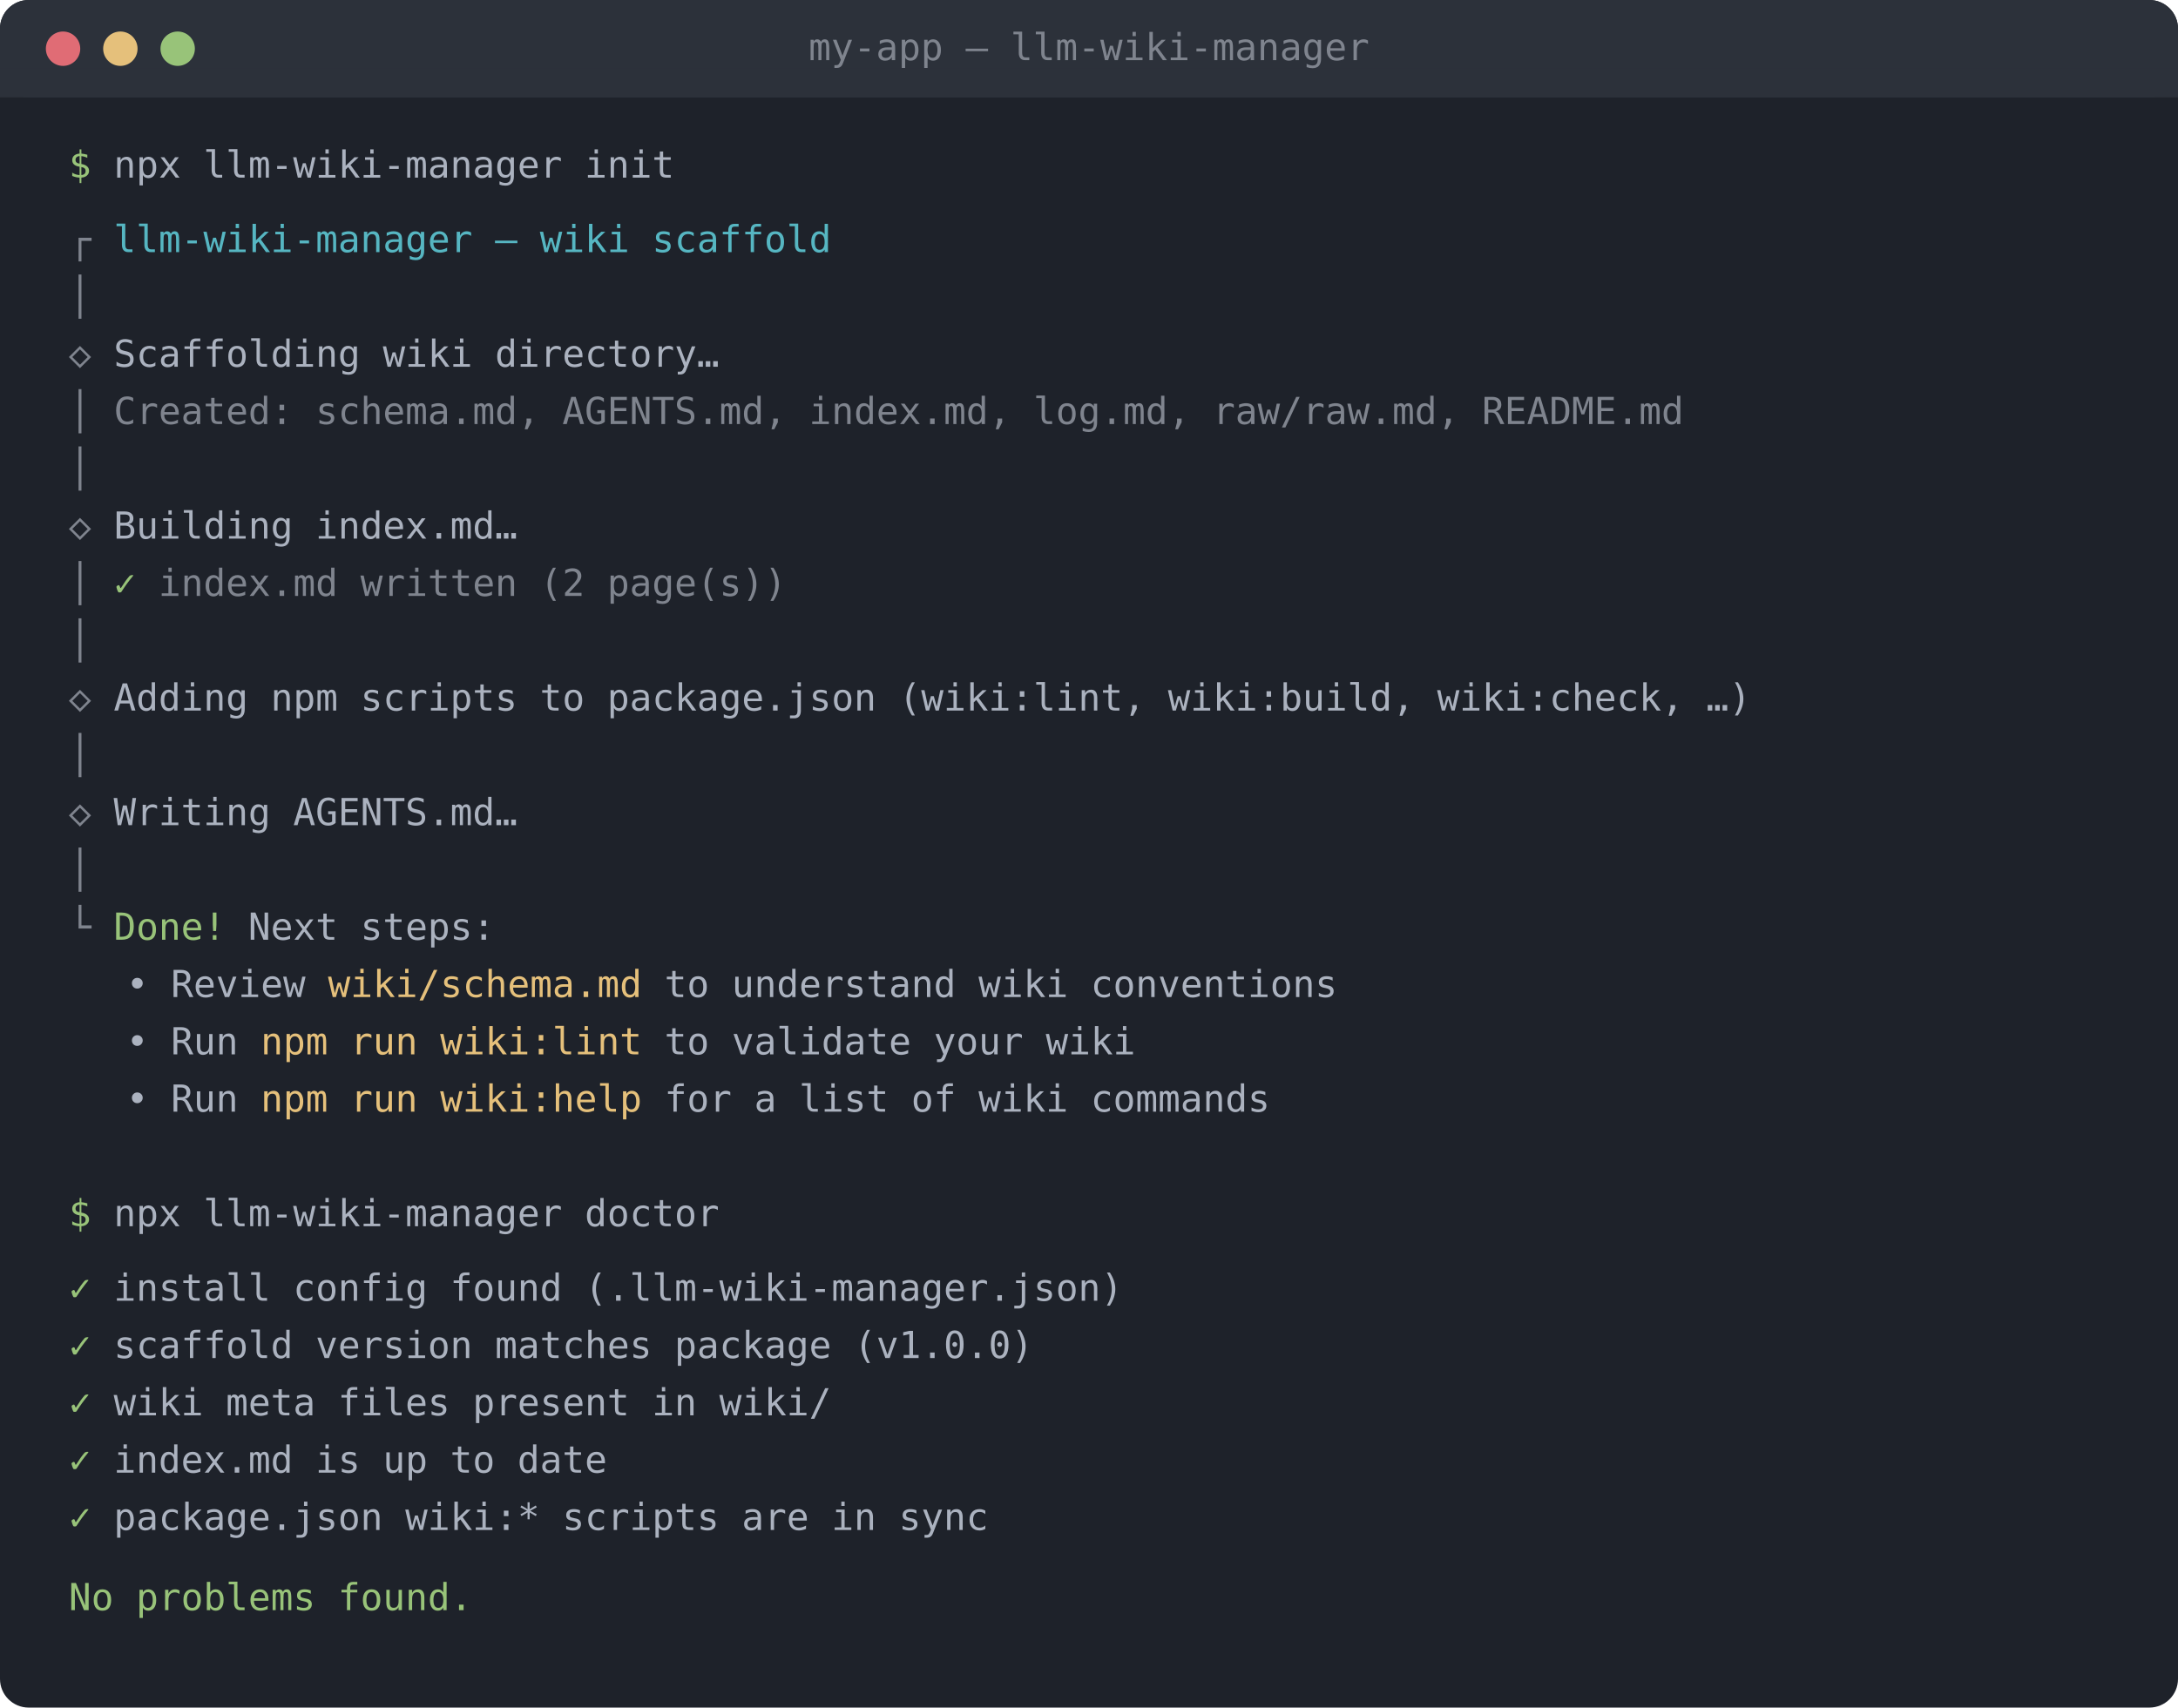
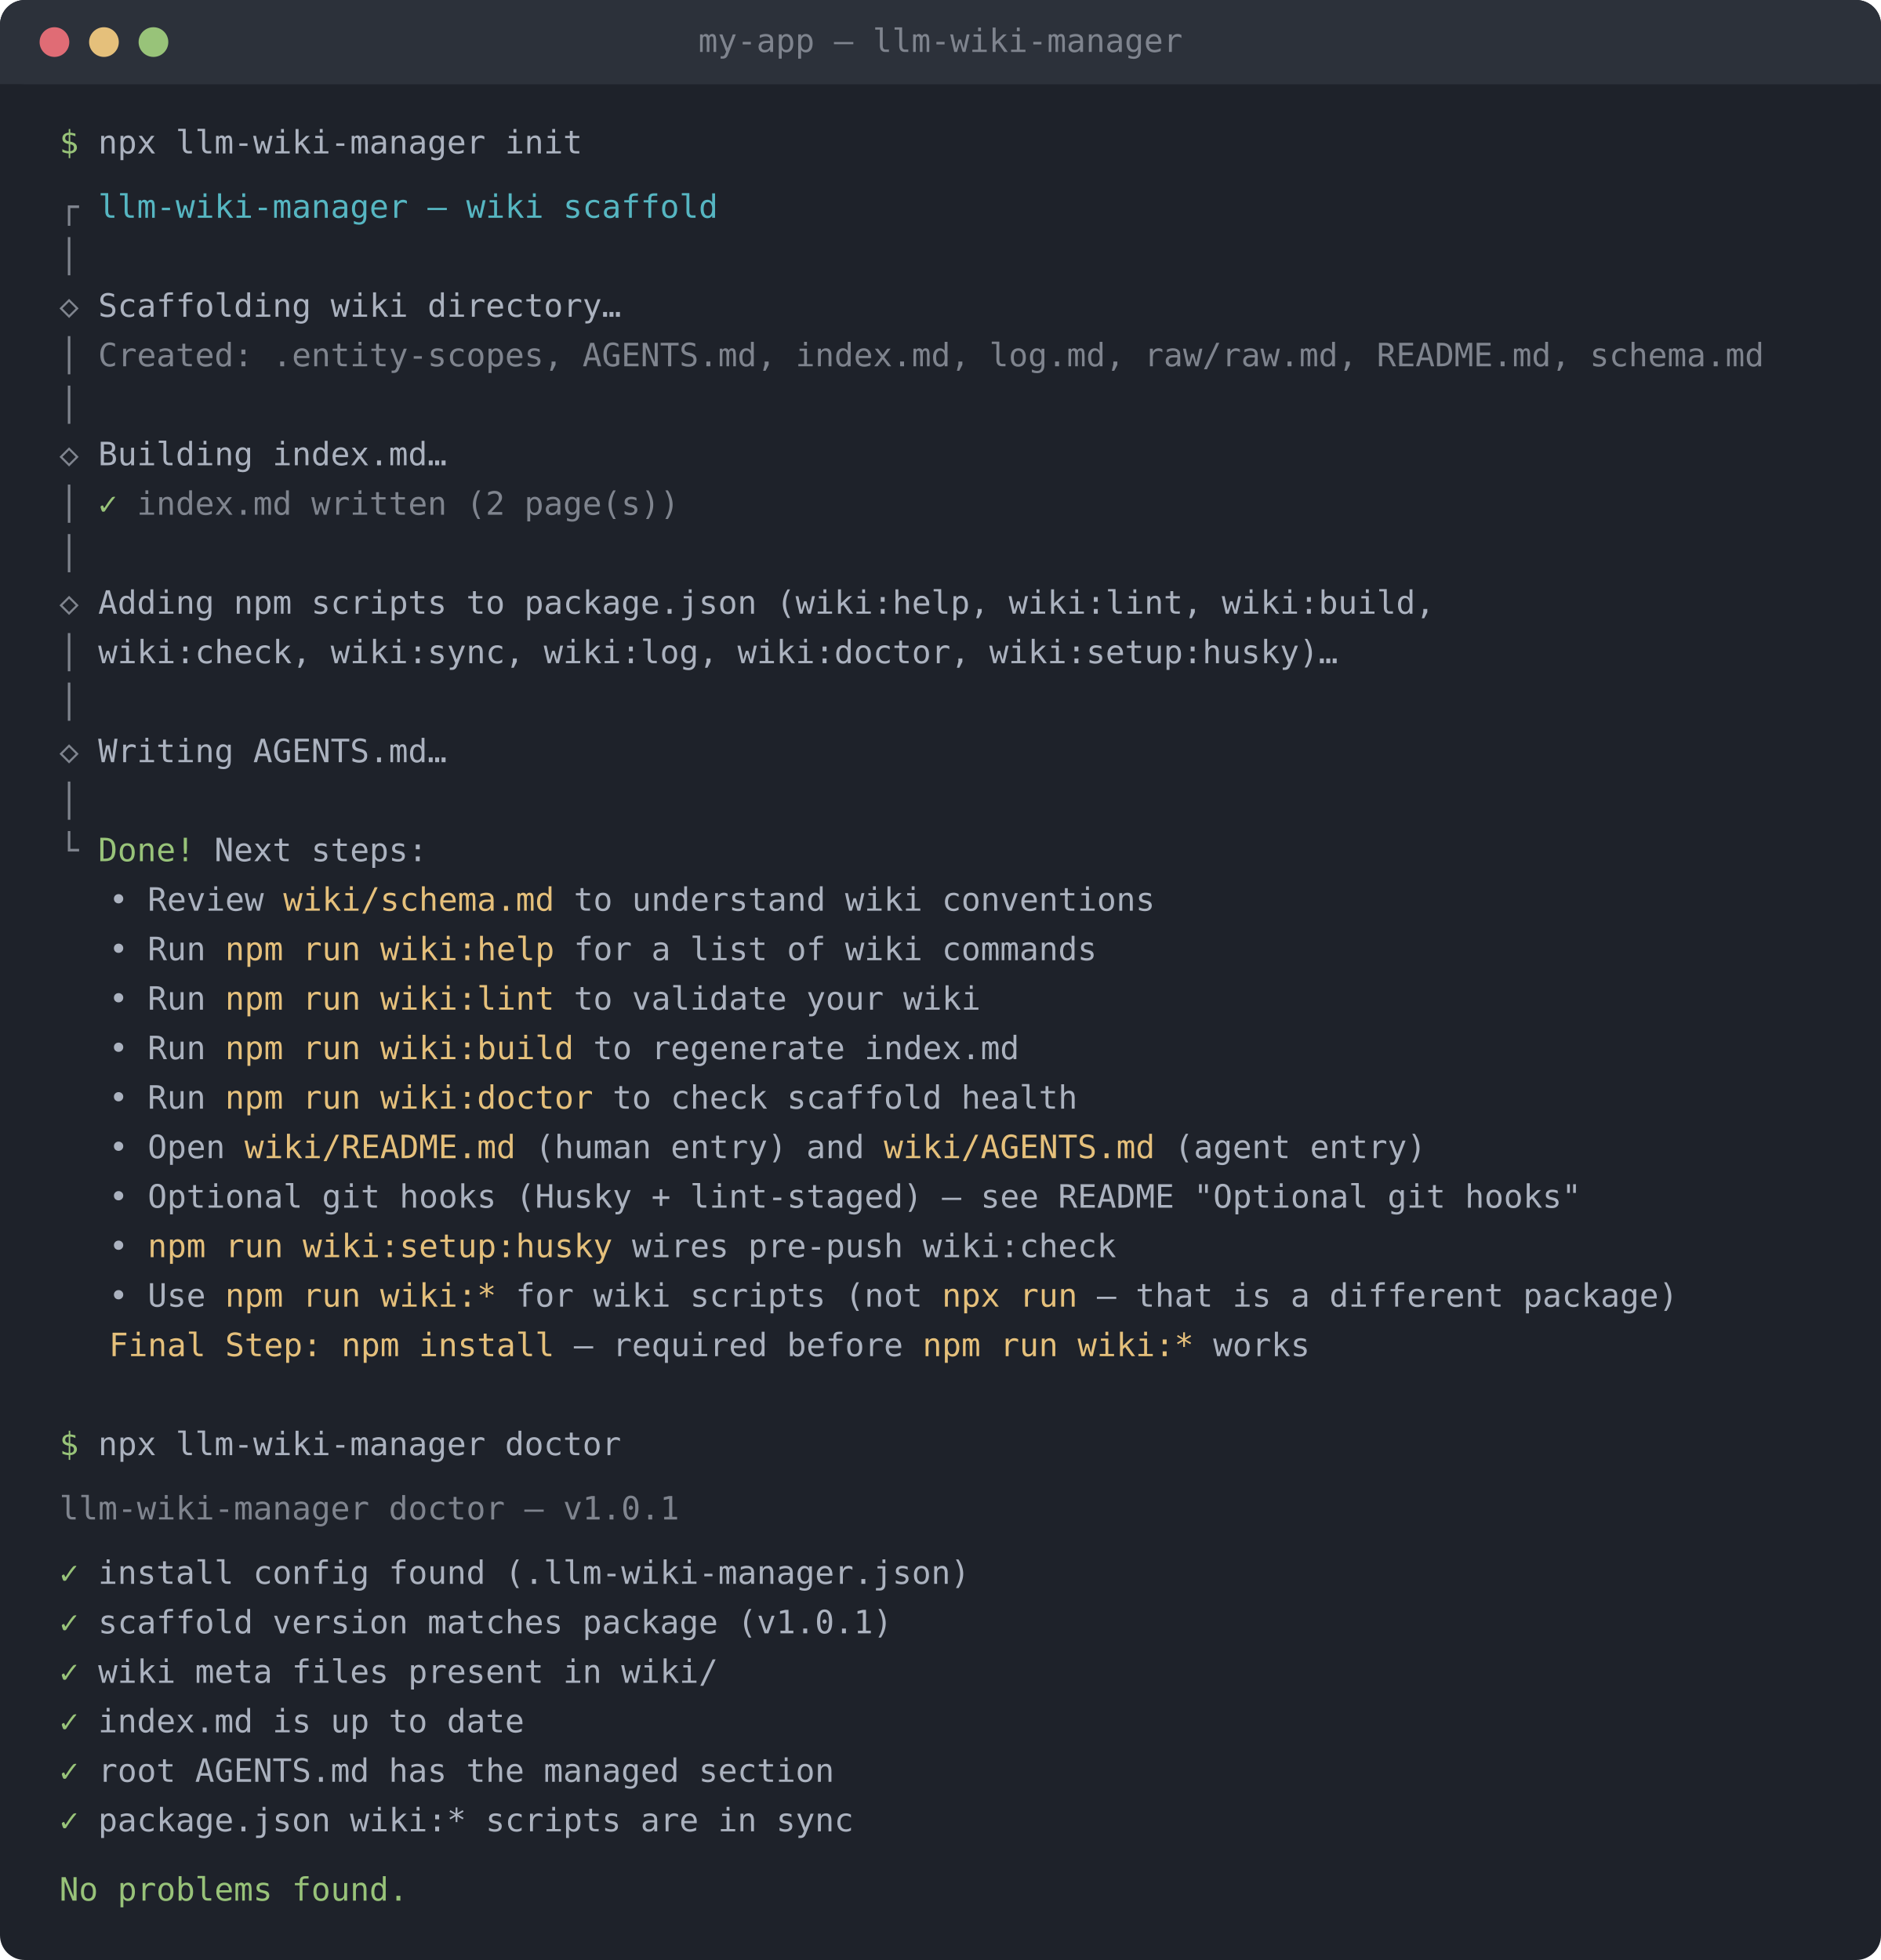
- <svg xmlns="http://www.w3.org/2000/svg" viewBox="0 0 760 596" font-family="ui-monospace, SFMono-Regular, Menlo, Consolas, monospace" font-size="13">
-   <rect x="0" y="0" width="760" height="596" rx="10" fill="#1e222a" />
+ <svg xmlns="http://www.w3.org/2000/svg" viewBox="0 0 760 792" font-family="ui-monospace, SFMono-Regular, Menlo, Consolas, monospace" font-size="13">
+   <rect x="0" y="0" width="760" height="792" rx="10" fill="#1e222a" />
  <rect x="0" y="0" width="760" height="34" rx="10" fill="#2c313a" />
  <rect x="0" y="24" width="760" height="10" fill="#2c313a" />
  <circle cx="22" cy="17" r="6" fill="#e06c75" />
  <circle cx="42" cy="17" r="6" fill="#e5c07b" />
  <circle cx="62" cy="17" r="6" fill="#98c379" />
  <text x="380" y="21" text-anchor="middle" fill="#7f848e">my-app — llm-wiki-manager</text>
  <g fill="#abb2bf">
    <text x="24" y="62">
      <tspan fill="#98c379">$</tspan> npx llm-wiki-manager init</text>
    <text x="24" y="88">
      <tspan fill="#7f848e">┌</tspan>
      <tspan fill="#56b6c2">llm-wiki-manager — wiki scaffold</tspan>
    </text>
    <text x="24" y="108" fill="#7f848e">│</text>
    <text x="24" y="128">
      <tspan fill="#7f848e">◇</tspan>  Scaffolding wiki directory…</text>
    <text x="24" y="148">
      <tspan fill="#7f848e">│</tspan>
-       <tspan fill="#7f848e">Created: schema.md, AGENTS.md, index.md, log.md, raw/raw.md, README.md</tspan>
+       <tspan fill="#7f848e">Created: .entity-scopes, AGENTS.md, index.md, log.md, raw/raw.md, README.md, schema.md</tspan>
    </text>
    <text x="24" y="168" fill="#7f848e">│</text>
    <text x="24" y="188">
      <tspan fill="#7f848e">◇</tspan>  Building index.md…</text>
    <text x="24" y="208">
      <tspan fill="#7f848e">│</tspan>
      <tspan fill="#98c379">✓</tspan>
      <tspan fill="#7f848e">index.md written (2 page(s))</tspan>
    </text>
    <text x="24" y="228" fill="#7f848e">│</text>
    <text x="24" y="248">
-       <tspan fill="#7f848e">◇</tspan>  Adding npm scripts to package.json (wiki:lint, wiki:build, wiki:check, …)</text>
-     <text x="24" y="268" fill="#7f848e">│</text>
-     <text x="24" y="288">
+       <tspan fill="#7f848e">◇</tspan>  Adding npm scripts to package.json (wiki:help, wiki:lint, wiki:build,</text>
+     <text x="24" y="268">
+       <tspan fill="#7f848e">│</tspan>  wiki:check, wiki:sync, wiki:log, wiki:doctor, wiki:setup:husky)…</text>
+     <text x="24" y="288" fill="#7f848e">│</text>
+     <text x="24" y="308">
      <tspan fill="#7f848e">◇</tspan>  Writing AGENTS.md…</text>
-     <text x="24" y="308" fill="#7f848e">│</text>
-     <text x="24" y="328">
+     <text x="24" y="328" fill="#7f848e">│</text>
+     <text x="24" y="348">
      <tspan fill="#7f848e">└</tspan>
      <tspan fill="#98c379">Done!</tspan> Next steps:</text>
-     <text x="44" y="348">• Review <tspan fill="#e5c07b">wiki/schema.md</tspan> to understand wiki conventions</text>
-     <text x="44" y="368">• Run <tspan fill="#e5c07b">npm run wiki:lint</tspan> to validate your wiki</text>
+     <text x="44" y="368">• Review <tspan fill="#e5c07b">wiki/schema.md</tspan> to understand wiki conventions</text>
    <text x="44" y="388">• Run <tspan fill="#e5c07b">npm run wiki:help</tspan> for a list of wiki commands</text>
-     <text x="24" y="428">
+     <text x="44" y="408">• Run <tspan fill="#e5c07b">npm run wiki:lint</tspan> to validate your wiki</text>
+     <text x="44" y="428">• Run <tspan fill="#e5c07b">npm run wiki:build</tspan> to regenerate index.md</text>
+     <text x="44" y="448">• Run <tspan fill="#e5c07b">npm run wiki:doctor</tspan> to check scaffold health</text>
+     <text x="44" y="468">• Open <tspan fill="#e5c07b">wiki/README.md</tspan> (human entry) and <tspan fill="#e5c07b">wiki/AGENTS.md</tspan> (agent entry)</text>
+     <text x="44" y="488">• Optional git hooks (Husky + lint-staged) — see README "Optional git hooks"</text>
+     <text x="44" y="508">          • <tspan fill="#e5c07b">npm run wiki:setup:husky</tspan> wires pre-push wiki:check</text>
+     <text x="44" y="528">• Use <tspan fill="#e5c07b">npm run wiki:*</tspan> for wiki scripts (not <tspan fill="#e5c07b">npx run</tspan> — that is a different package)</text>
+     <text x="44" y="548">
+       <tspan fill="#e5c07b">Final Step:</tspan>
+       <tspan fill="#e5c07b">npm install</tspan> — required before <tspan fill="#e5c07b">npm run wiki:*</tspan> works</text>
+     <text x="24" y="588">
      <tspan fill="#98c379">$</tspan> npx llm-wiki-manager doctor</text>
-     <text x="24" y="454">
+     <text x="24" y="614" fill="#7f848e">llm-wiki-manager doctor — v1.0.1</text>
+     <text x="24" y="640">
      <tspan fill="#98c379">✓</tspan> install config found (.llm-wiki-manager.json)</text>
-     <text x="24" y="474">
-       <tspan fill="#98c379">✓</tspan> scaffold version matches package (v1.0.0)</text>
-     <text x="24" y="494">
+     <text x="24" y="660">
+       <tspan fill="#98c379">✓</tspan> scaffold version matches package (v1.0.1)</text>
+     <text x="24" y="680">
      <tspan fill="#98c379">✓</tspan> wiki meta files present in wiki/</text>
-     <text x="24" y="514">
+     <text x="24" y="700">
      <tspan fill="#98c379">✓</tspan> index.md is up to date</text>
-     <text x="24" y="534">
+     <text x="24" y="720">
+       <tspan fill="#98c379">✓</tspan> root AGENTS.md has the managed section</text>
+     <text x="24" y="740">
      <tspan fill="#98c379">✓</tspan> package.json wiki:* scripts are in sync</text>
-     <text x="24" y="562" fill="#98c379">No problems found.</text>
+     <text x="24" y="768" fill="#98c379">No problems found.</text>
  </g>
</svg>
